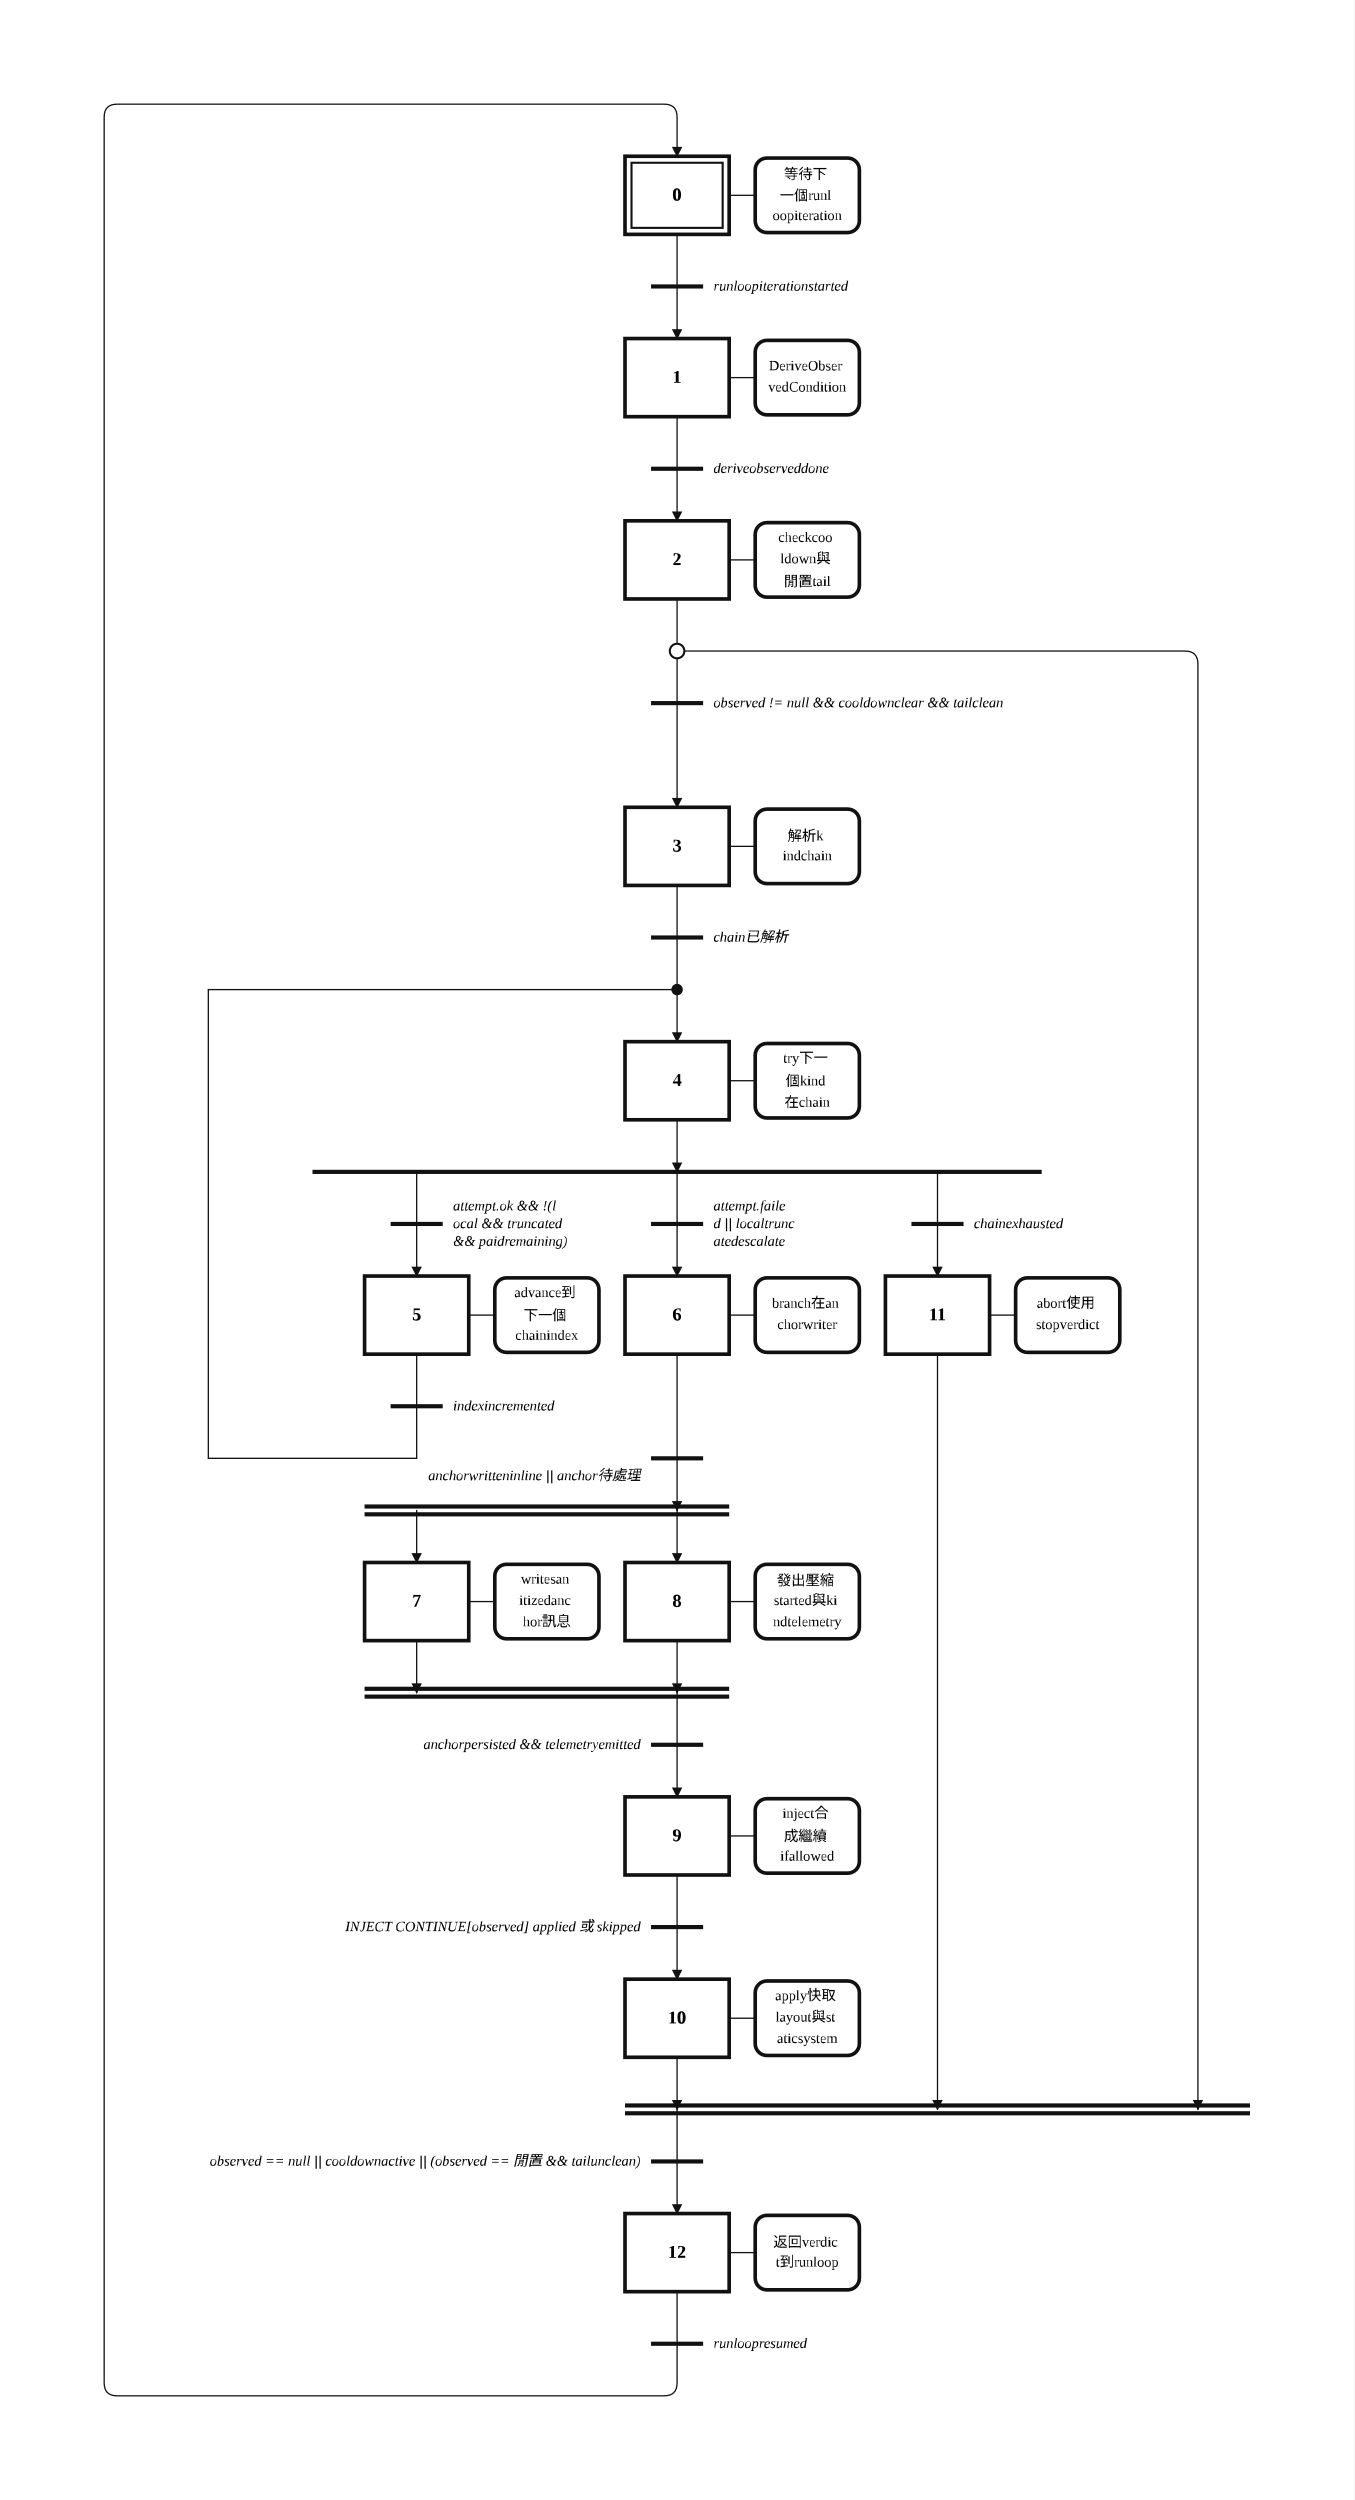
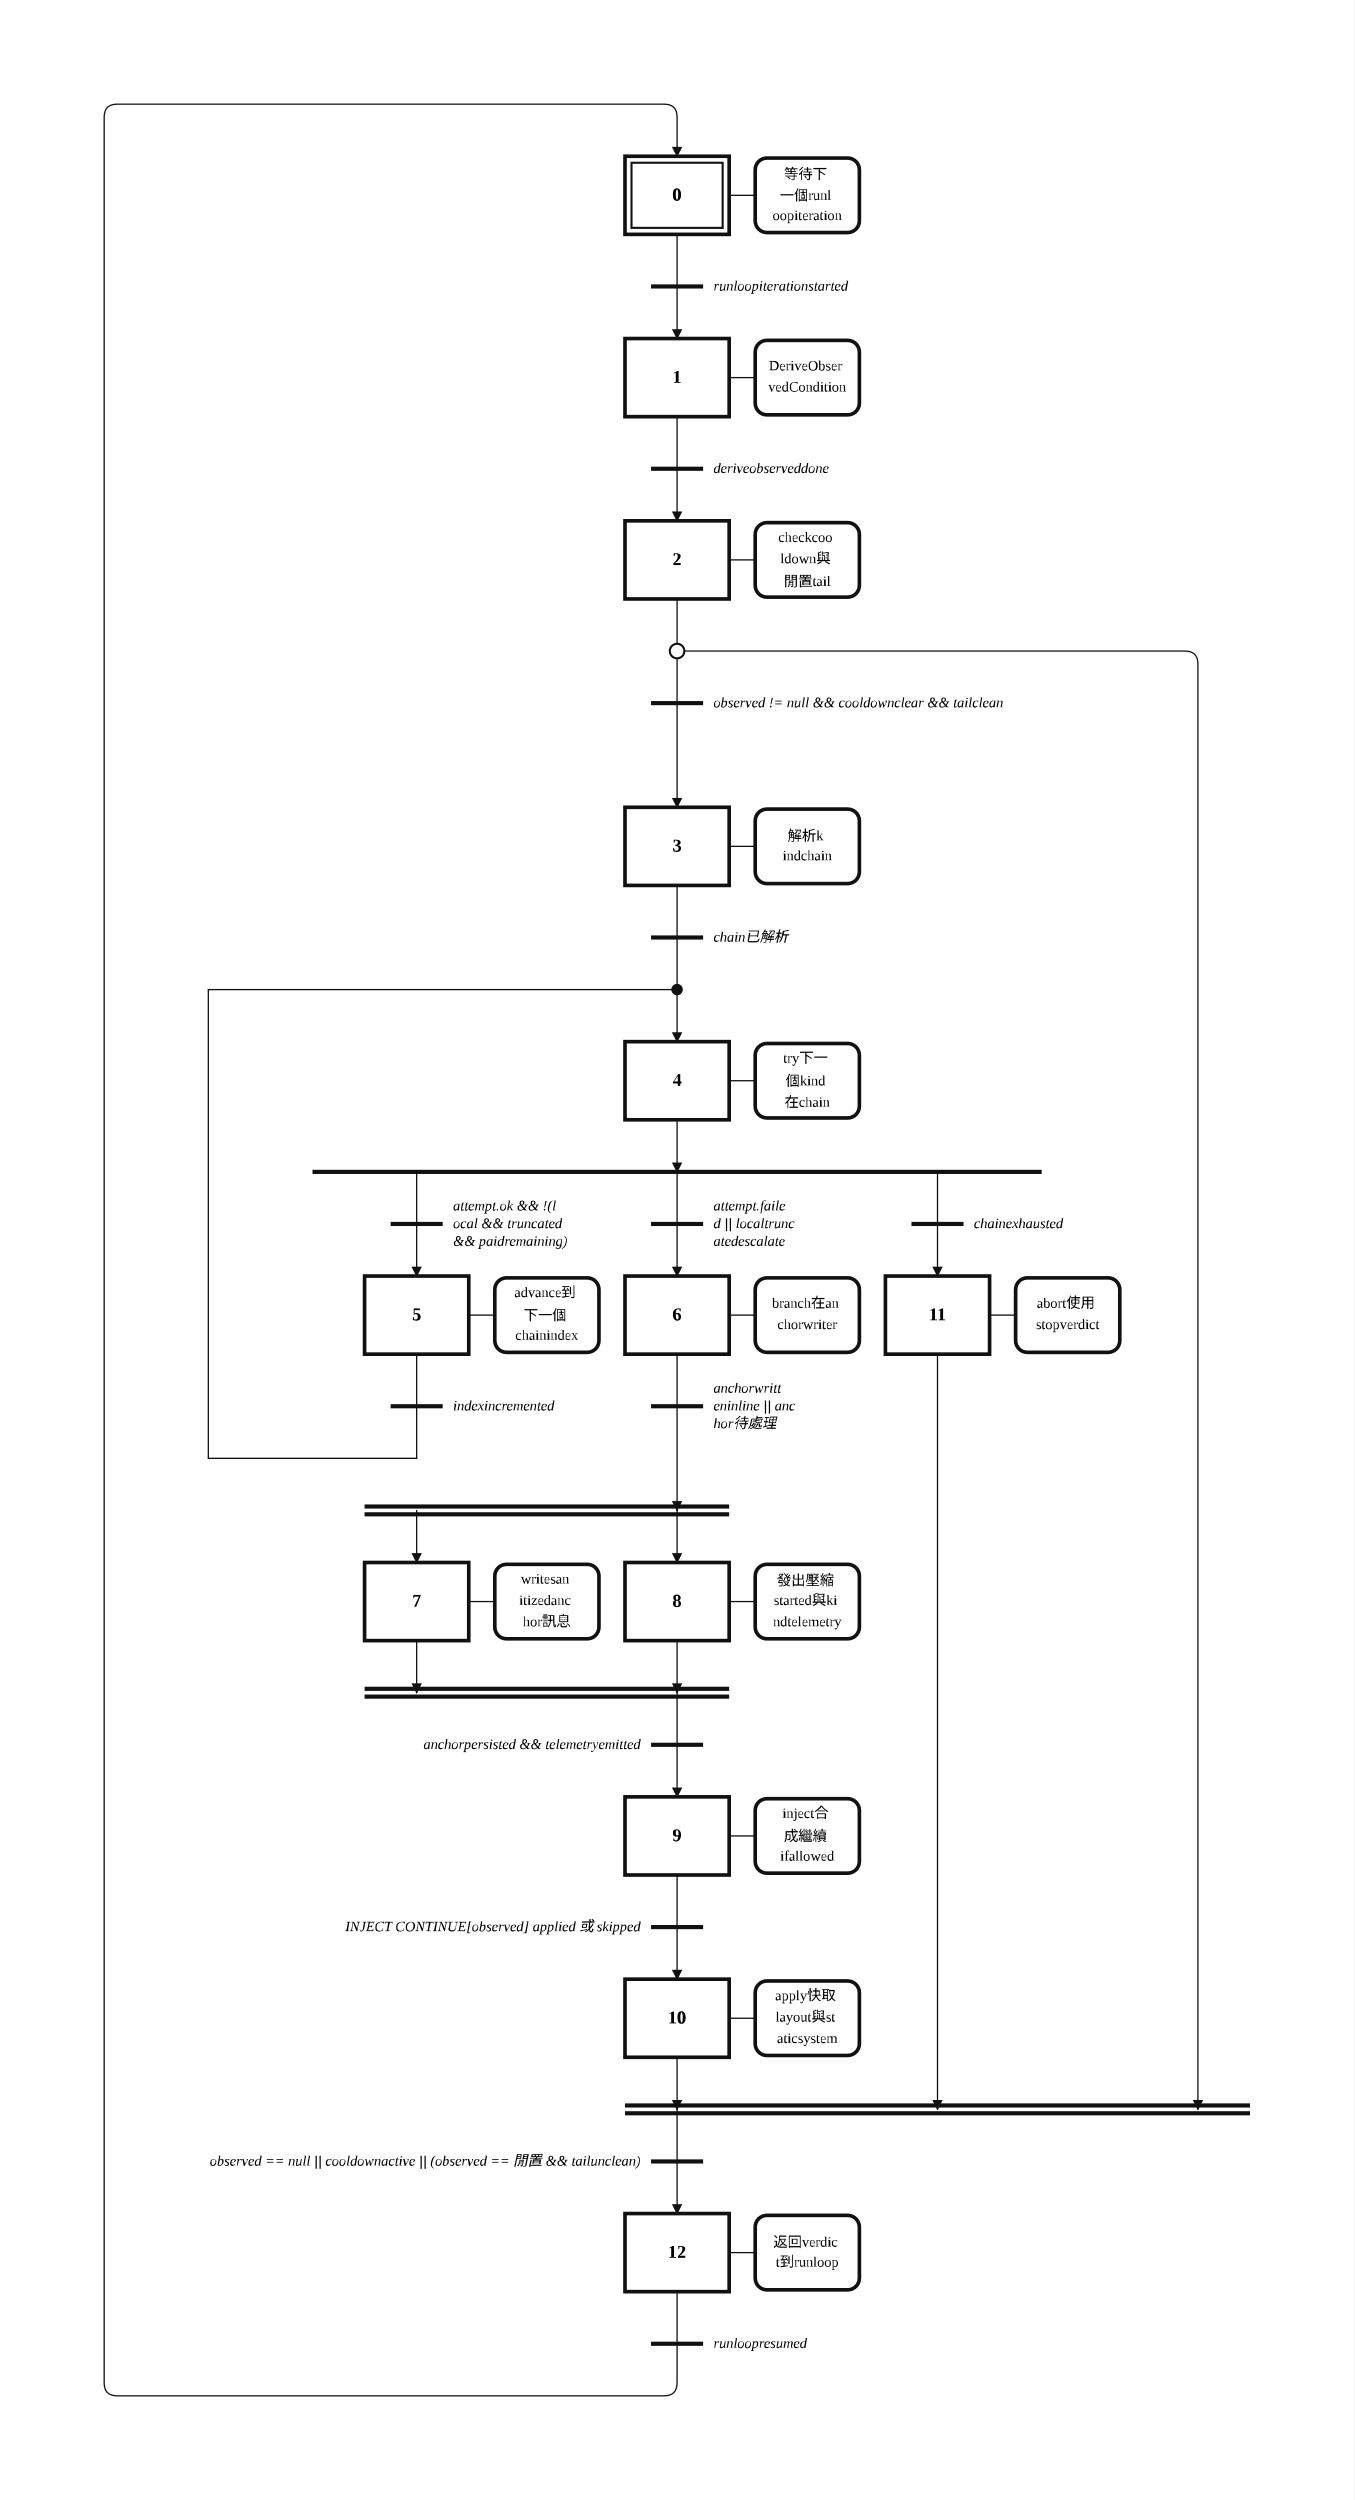
<svg xmlns="http://www.w3.org/2000/svg" width="1040" height="1920" viewBox="-6.00 -2.00 52.00 96.00" role="img">
  <style>
.step{fill:#fff;stroke:#111;stroke-width:.14}.step-inner{fill:none;stroke:#111;stroke-width:.08}
.action{fill:#fff;stroke:#111;stroke-width:.14}.gate{stroke:#111;stroke-width:.16}
.edge{fill:none;stroke:#111;stroke-width:.05;stroke-linecap:round;stroke-linejoin:round}.edge-arrow{marker-end:url(#arrow)}
.flyover-mask{stroke:#fff;stroke-width:.12;stroke-linecap:round}
.flyover{fill:none;stroke:#111;stroke-width:.05;stroke-linecap:round}
.junction{fill:#111;stroke:#111;stroke-width:0}.branch-junction{fill:#fff;stroke:#111;stroke-width:.08}
.assoc{stroke:#111;stroke-width:.05}.label{font:bold .7px 'Times New Roman', 'BiauKai', 'DFKai-SB', serif;text-anchor:middle;dominant-baseline:middle}
.action-label{font:.55px 'Times New Roman', 'BiauKai', 'DFKai-SB', serif;text-anchor:middle;dominant-baseline:middle}.gate-label{font:italic .55px 'Times New Roman', 'BiauKai', 'DFKai-SB', serif;text-anchor:start;dominant-baseline:middle}.gate-label-left{font:italic .55px 'Times New Roman', 'BiauKai', 'DFKai-SB', serif;text-anchor:end;dominant-baseline:middle}
</style>
  <defs>
    <marker id="arrow" markerWidth="0.4" markerHeight="0.4" refX="0.36" refY="0.2" orient="auto" markerUnits="userSpaceOnUse">
      <path d="M 0 0 L 0.4 0.2 L 0 0.4 z" fill="#111" />
    </marker>
  </defs>
  <rect x="-6.00" y="-2.00" width="52.00" height="96.00" fill="white" />
  <path class="edge edge-arrow" d="M 20.00 34.00 L 20.00 38.00" />
  <path class="edge" d="M 20.00 7.00 L 20.00 9.00" />
  <path class="edge edge-arrow" d="M 20.00 9.00 L 20.00 11.00" />
  <path class="edge" d="M 20.00 14.00 L 20.00 16.00" />
  <path class="edge edge-arrow" d="M 20.00 16.00 L 20.00 18.00" />
  <path class="edge" d="M 20.00 21.00 L 20.00 23.00" />
  <path class="edge" d="M 20.00 23.00 L 20.00 25.00" />
  <path class="edge edge-arrow" d="M 20.00 25.00 L 20.00 29.00" />
  <path class="edge edge-arrow" d="M 20.00 23.00 L 39.50 23.00 Q 40.00 23.00 40.00 23.50 L 40.00 79.00" />
  <path class="edge edge-arrow" d="M 20.00 79.00 L 20.00 83.00" />
  <path class="edge" d="M 20.00 32.00 L 20.00 34.00" />
  <path class="edge edge-arrow" d="M 20.00 41.00 L 20.00 43.00" />
  <path class="edge edge-arrow" d="M 10.00 43.00 L 10.00 47.00" />
  <path class="edge edge-arrow" d="M 20.00 43.00 L 20.00 47.00" />
  <path class="edge edge-arrow" d="M 30.00 43.00 L 30.00 47.00" />
  <path class="edge" d="M 10.00 50.00 L 10.00 52.00" />
  <path class="edge" d="M 10.00 52.00 L 10.00 54.00" />
  <path class="edge" d="M 10.00 54.00 L 2.00 54.00" />
  <path class="edge" d="M 2.00 54.00 L 2.00 36.00" />
  <path class="edge" d="M 2.00 36.00 L 20.00 36.00" />
  <path class="edge edge-arrow" d="M 20.00 50.00 L 20.00 56.00" />
  <path class="edge edge-arrow" d="M 10.00 56.00 L 10.00 58.00" />
  <path class="edge edge-arrow" d="M 20.00 56.00 L 20.00 58.00" />
  <path class="edge edge-arrow" d="M 10.00 61.00 L 10.00 63.00" />
  <path class="edge edge-arrow" d="M 20.00 63.00 L 20.00 67.00" />
  <path class="edge edge-arrow" d="M 20.00 61.00 L 20.00 63.00" />
  <path class="edge" d="M 20.00 70.00 L 20.00 72.00" />
  <path class="edge edge-arrow" d="M 20.00 72.00 L 20.00 74.00" />
  <path class="edge edge-arrow" d="M 20.00 77.00 L 20.00 79.00" />
  <path class="edge edge-arrow" d="M 30.00 50.00 L 30.00 79.00" />
  <path class="edge" d="M 20.00 86.00 L 20.00 88.00" />
  <path class="edge edge-arrow" d="M 20.00 88.00 L 20.00 89.50 Q 20.00 90.00 19.50 90.00 L -1.50 90.00 Q -2.00 90.00 -2.00 89.50 L -2.00 2.50 Q -2.00 2.00 -1.50 2.00 L 19.50 2.00 Q 20.00 2.00 20.00 2.50 L 20.00 4.00" />
  <rect class="step" x="18.00" y="4.00" width="4.00" height="3.00" />
  <rect class="step-inner" x="18.25" y="4.25" width="3.50" height="2.50" />
  <text class="label" x="20.00" y="5.50">0</text>
  <rect class="step" x="18.00" y="11.00" width="4.00" height="3.00" />
  <text class="label" x="20.00" y="12.50">1</text>
  <rect class="step" x="18.00" y="18.00" width="4.00" height="3.00" />
  <text class="label" x="20.00" y="19.50">2</text>
  <rect class="step" x="18.00" y="29.00" width="4.00" height="3.00" />
  <text class="label" x="20.00" y="30.50">3</text>
  <rect class="step" x="18.00" y="38.00" width="4.00" height="3.00" />
  <text class="label" x="20.00" y="39.50">4</text>
  <rect class="step" x="8.00" y="47.00" width="4.00" height="3.00" />
  <text class="label" x="10.00" y="48.50">5</text>
  <rect class="step" x="18.00" y="47.00" width="4.00" height="3.00" />
  <text class="label" x="20.00" y="48.50">6</text>
  <rect class="step" x="8.00" y="58.00" width="4.00" height="3.00" />
  <text class="label" x="10.00" y="59.50">7</text>
  <rect class="step" x="18.00" y="58.00" width="4.00" height="3.00" />
  <text class="label" x="20.00" y="59.50">8</text>
  <rect class="step" x="18.00" y="67.00" width="4.00" height="3.00" />
  <text class="label" x="20.00" y="68.50">9</text>
  <rect class="step" x="18.00" y="74.00" width="4.00" height="3.00" />
  <text class="label" x="20.00" y="75.50">10</text>
  <rect class="step" x="28.00" y="47.00" width="4.00" height="3.00" />
  <text class="label" x="30.00" y="48.50">11</text>
  <rect class="step" x="18.00" y="83.00" width="4.00" height="3.00" />
  <text class="label" x="20.00" y="84.50">12</text>
  <line class="assoc" x1="22.00" y1="5.50" x2="23.00" y2="5.50" />
  <rect class="action" x="23.00" y="4.07" width="4.00" height="2.86" rx="0.45" ry="0.45" />
  <text class="action-label" x="25.00" y="4.68">
    <tspan x="25.00" dy="0">等待下</tspan>
    <tspan x="25.00" dy="0.82">一個runl</tspan>
    <tspan x="25.00" dy="0.82">oopiteration</tspan>
  </text>
  <line class="assoc" x1="22.00" y1="12.50" x2="23.00" y2="12.50" />
  <rect class="action" x="23.00" y="11.07" width="4.00" height="2.86" rx="0.45" ry="0.45" />
  <text class="action-label" x="25.00" y="12.09">
    <tspan x="25.00" dy="0">DeriveObser</tspan>
    <tspan x="25.00" dy="0.82">vedCondition</tspan>
  </text>
  <line class="assoc" x1="22.00" y1="19.50" x2="23.00" y2="19.50" />
  <rect class="action" x="23.00" y="18.07" width="4.00" height="2.86" rx="0.45" ry="0.45" />
  <text class="action-label" x="25.00" y="18.68">
    <tspan x="25.00" dy="0">checkcoo</tspan>
    <tspan x="25.00" dy="0.82">ldown與</tspan>
    <tspan x="25.00" dy="0.82">閒置tail</tspan>
  </text>
  <line class="assoc" x1="22.00" y1="30.50" x2="23.00" y2="30.50" />
  <rect class="action" x="23.00" y="29.07" width="4.00" height="2.86" rx="0.45" ry="0.45" />
  <text class="action-label" x="25.00" y="30.09">
    <tspan x="25.00" dy="0">解析k</tspan>
    <tspan x="25.00" dy="0.82">indchain</tspan>
  </text>
  <line class="assoc" x1="22.00" y1="39.50" x2="23.00" y2="39.50" />
  <rect class="action" x="23.00" y="38.07" width="4.00" height="2.86" rx="0.45" ry="0.45" />
  <text class="action-label" x="25.00" y="38.68">
    <tspan x="25.00" dy="0">try下一</tspan>
    <tspan x="25.00" dy="0.82">個kind</tspan>
    <tspan x="25.00" dy="0.82">在chain</tspan>
  </text>
  <line class="assoc" x1="12.00" y1="48.50" x2="13.00" y2="48.50" />
  <rect class="action" x="13.00" y="47.07" width="4.00" height="2.86" rx="0.45" ry="0.45" />
  <text class="action-label" x="15.00" y="47.68">
    <tspan x="15.00" dy="0">advance到</tspan>
    <tspan x="15.00" dy="0.82">下一個</tspan>
    <tspan x="15.00" dy="0.82">chainindex</tspan>
  </text>
  <line class="assoc" x1="22.00" y1="48.50" x2="23.00" y2="48.50" />
  <rect class="action" x="23.00" y="47.07" width="4.00" height="2.86" rx="0.45" ry="0.45" />
  <text class="action-label" x="25.00" y="48.09">
    <tspan x="25.00" dy="0">branch在an</tspan>
    <tspan x="25.00" dy="0.82">chorwriter</tspan>
  </text>
  <line class="assoc" x1="12.00" y1="59.50" x2="13.00" y2="59.50" />
  <rect class="action" x="13.00" y="58.07" width="4.00" height="2.86" rx="0.45" ry="0.45" />
  <text class="action-label" x="15.00" y="58.68">
    <tspan x="15.00" dy="0">writesan</tspan>
    <tspan x="15.00" dy="0.82">itizedanc</tspan>
    <tspan x="15.00" dy="0.82">hor訊息</tspan>
  </text>
  <line class="assoc" x1="22.00" y1="59.50" x2="23.00" y2="59.50" />
  <rect class="action" x="23.00" y="58.07" width="4.00" height="2.86" rx="0.45" ry="0.45" />
  <text class="action-label" x="25.00" y="58.68">
    <tspan x="25.00" dy="0">發出壓縮</tspan>
    <tspan x="25.00" dy="0.82">started與ki</tspan>
    <tspan x="25.00" dy="0.82">ndtelemetry</tspan>
  </text>
  <line class="assoc" x1="22.00" y1="68.50" x2="23.00" y2="68.50" />
  <rect class="action" x="23.00" y="67.07" width="4.00" height="2.86" rx="0.45" ry="0.45" />
  <text class="action-label" x="25.00" y="67.68">
    <tspan x="25.00" dy="0">inject合</tspan>
    <tspan x="25.00" dy="0.82">成繼續</tspan>
    <tspan x="25.00" dy="0.82">ifallowed</tspan>
  </text>
  <line class="assoc" x1="22.00" y1="75.50" x2="23.00" y2="75.50" />
  <rect class="action" x="23.00" y="74.07" width="4.00" height="2.86" rx="0.45" ry="0.45" />
  <text class="action-label" x="25.00" y="74.68">
    <tspan x="25.00" dy="0">apply快取</tspan>
    <tspan x="25.00" dy="0.82">layout與st</tspan>
    <tspan x="25.00" dy="0.82">aticsystem</tspan>
  </text>
  <line class="assoc" x1="32.00" y1="48.50" x2="33.00" y2="48.50" />
  <rect class="action" x="33.00" y="47.07" width="4.00" height="2.86" rx="0.45" ry="0.45" />
  <text class="action-label" x="35.00" y="48.09">
    <tspan x="35.00" dy="0">abort使用</tspan>
    <tspan x="35.00" dy="0.82">stopverdict</tspan>
  </text>
  <line class="assoc" x1="22.00" y1="84.50" x2="23.00" y2="84.50" />
  <rect class="action" x="23.00" y="83.07" width="4.00" height="2.86" rx="0.45" ry="0.45" />
  <text class="action-label" x="25.00" y="84.09">
    <tspan x="25.00" dy="0">返回verdic</tspan>
    <tspan x="25.00" dy="0.82">t到runloop</tspan>
  </text>
  <line class="gate" x1="19.00" y1="9.00" x2="21.00" y2="9.00" />
  <text class="gate-label" x="21.40" y="9.00">
    <tspan x="21.40" dy="0">runloopiterationstarted</tspan>
  </text>
  <line class="gate" x1="19.00" y1="16.00" x2="21.00" y2="16.00" />
  <text class="gate-label" x="21.40" y="16.00">
    <tspan x="21.40" dy="0">deriveobserveddone</tspan>
  </text>
  <line class="gate" x1="19.00" y1="25.00" x2="21.00" y2="25.00" />
  <text class="gate-label" x="21.40" y="25.00">
    <tspan x="21.40" dy="0">observed != null &amp;&amp; cooldownclear &amp;&amp; tailclean</tspan>
  </text>
  <line class="gate" x1="18.00" y1="78.85" x2="42.00" y2="78.85" />
  <line class="gate" x1="18.00" y1="79.15" x2="42.00" y2="79.15" />
  <line class="gate" x1="19.00" y1="34.00" x2="21.00" y2="34.00" />
  <text class="gate-label" x="21.40" y="34.00">
    <tspan x="21.40" dy="0">chain已解析</tspan>
  </text>
  <line class="gate" x1="6.00" y1="43.00" x2="34.00" y2="43.00" />
  <line class="gate" x1="9.00" y1="52.00" x2="11.00" y2="52.00" />
  <text class="gate-label" x="11.40" y="52.00">
    <tspan x="11.40" dy="0">indexincremented</tspan>
  </text>
  <line class="gate" x1="8.00" y1="55.85" x2="22.00" y2="55.85" />
  <line class="gate" x1="8.00" y1="56.15" x2="22.00" y2="56.15" />
  <line class="gate" x1="8.00" y1="62.85" x2="22.00" y2="62.85" />
  <line class="gate" x1="8.00" y1="63.15" x2="22.00" y2="63.15" />
  <line class="gate" x1="19.00" y1="72.00" x2="21.00" y2="72.00" />
  <text class="gate-label-left" x="18.60" y="72.00">
    <tspan x="18.60" dy="0">INJECT CONTINUE[observed] applied 或 skipped</tspan>
  </text>
  <line class="gate" x1="19.00" y1="88.00" x2="21.00" y2="88.00" />
  <text class="gate-label" x="21.40" y="88.00">
    <tspan x="21.40" dy="0">runloopresumed</tspan>
  </text>
  <line class="gate" x1="19.00" y1="81.00" x2="21.00" y2="81.00" />
  <text class="gate-label-left" x="18.60" y="81.00">
    <tspan x="18.60" dy="0">observed == null || cooldownactive || (observed == 閒置 &amp;&amp; tailunclean)</tspan>
  </text>
  <line class="gate" x1="9.00" y1="45.00" x2="11.00" y2="45.00" />
  <text class="gate-label" x="11.40" y="44.32">
    <tspan x="11.40" dy="0">attempt.ok &amp;&amp; !(l</tspan>
    <tspan x="11.40" dy="0.68">ocal &amp;&amp; truncated</tspan>
    <tspan x="11.40" dy="0.68">&amp;&amp; paidremaining)</tspan>
  </text>
  <line class="gate" x1="19.00" y1="45.00" x2="21.00" y2="45.00" />
  <text class="gate-label" x="21.40" y="44.32">
    <tspan x="21.40" dy="0">attempt.faile</tspan>
    <tspan x="21.40" dy="0.68">d || localtrunc</tspan>
    <tspan x="21.40" dy="0.68">atedescalate</tspan>
  </text>
  <line class="gate" x1="29.00" y1="45.00" x2="31.00" y2="45.00" />
  <text class="gate-label" x="31.40" y="45.00">
    <tspan x="31.40" dy="0">chainexhausted</tspan>
  </text>
-   <line class="gate" x1="19.00" y1="54.00" x2="21.00" y2="54.00" />
-   <text class="gate-label-left" x="18.60" y="54.68">
-     <tspan x="18.60" dy="0">anchorwritteninline || anchor待處理</tspan>
+   <line class="gate" x1="19.00" y1="52.00" x2="21.00" y2="52.00" />
+   <text class="gate-label" x="21.40" y="51.32">
+     <tspan x="21.40" dy="0">anchorwritt</tspan>
+     <tspan x="21.40" dy="0.68">eninline || anc</tspan>
+     <tspan x="21.40" dy="0.68">hor待處理</tspan>
  </text>
  <line class="gate" x1="19.00" y1="65.00" x2="21.00" y2="65.00" />
  <text class="gate-label-left" x="18.60" y="65.00">
    <tspan x="18.60" dy="0">anchorpersisted &amp;&amp; telemetryemitted</tspan>
  </text>
  <circle class="junction" cx="20.00" cy="36.00" r="0.22" />
  <circle class="branch-junction" cx="20.00" cy="23.00" r="0.28" />
</svg>
